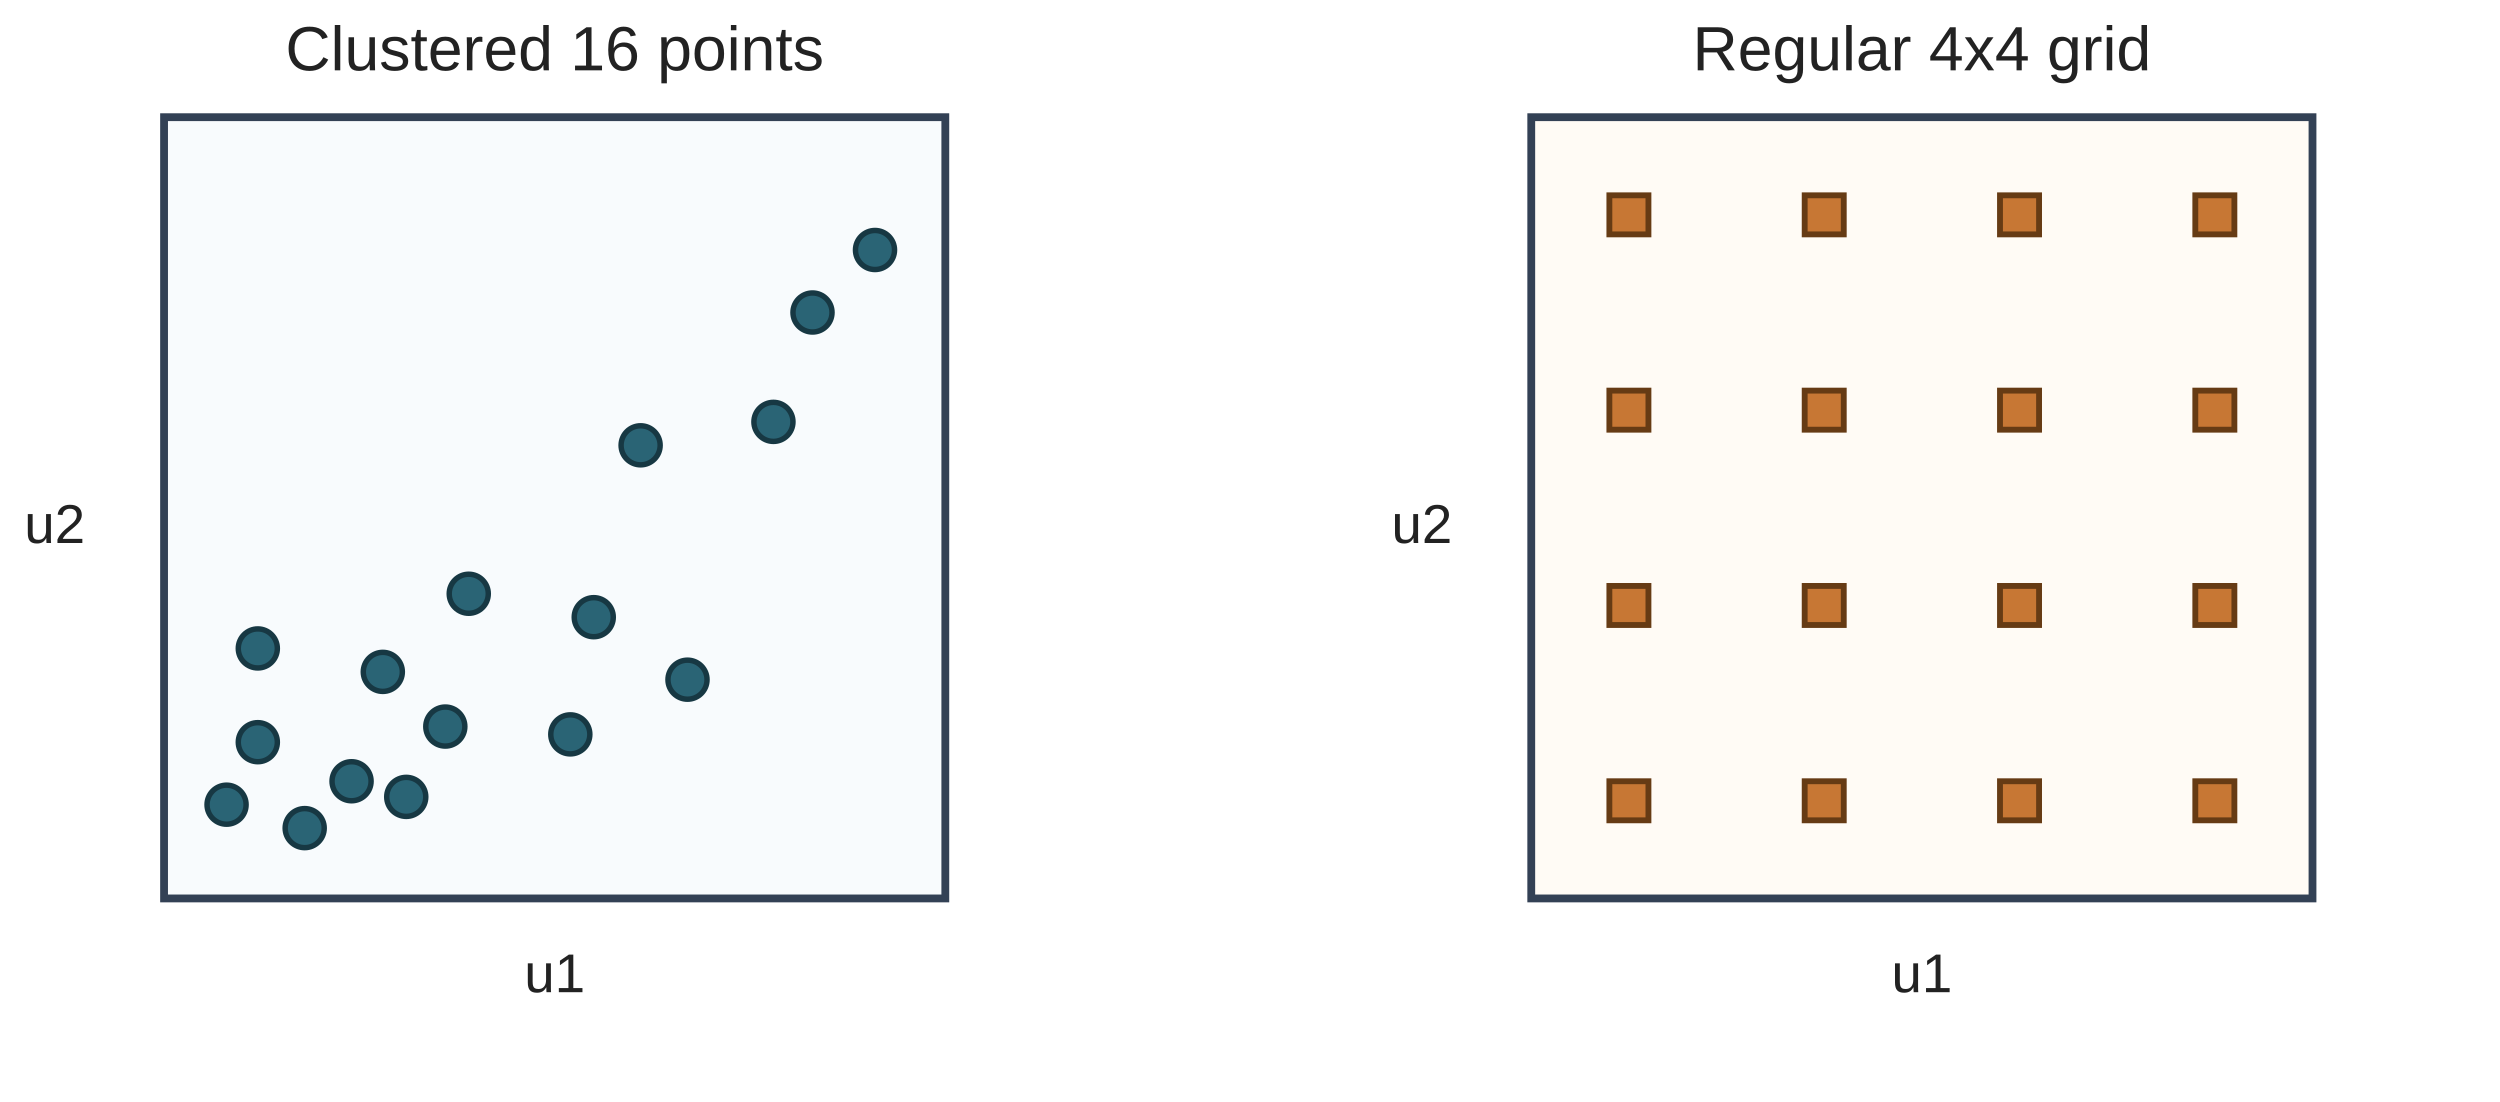
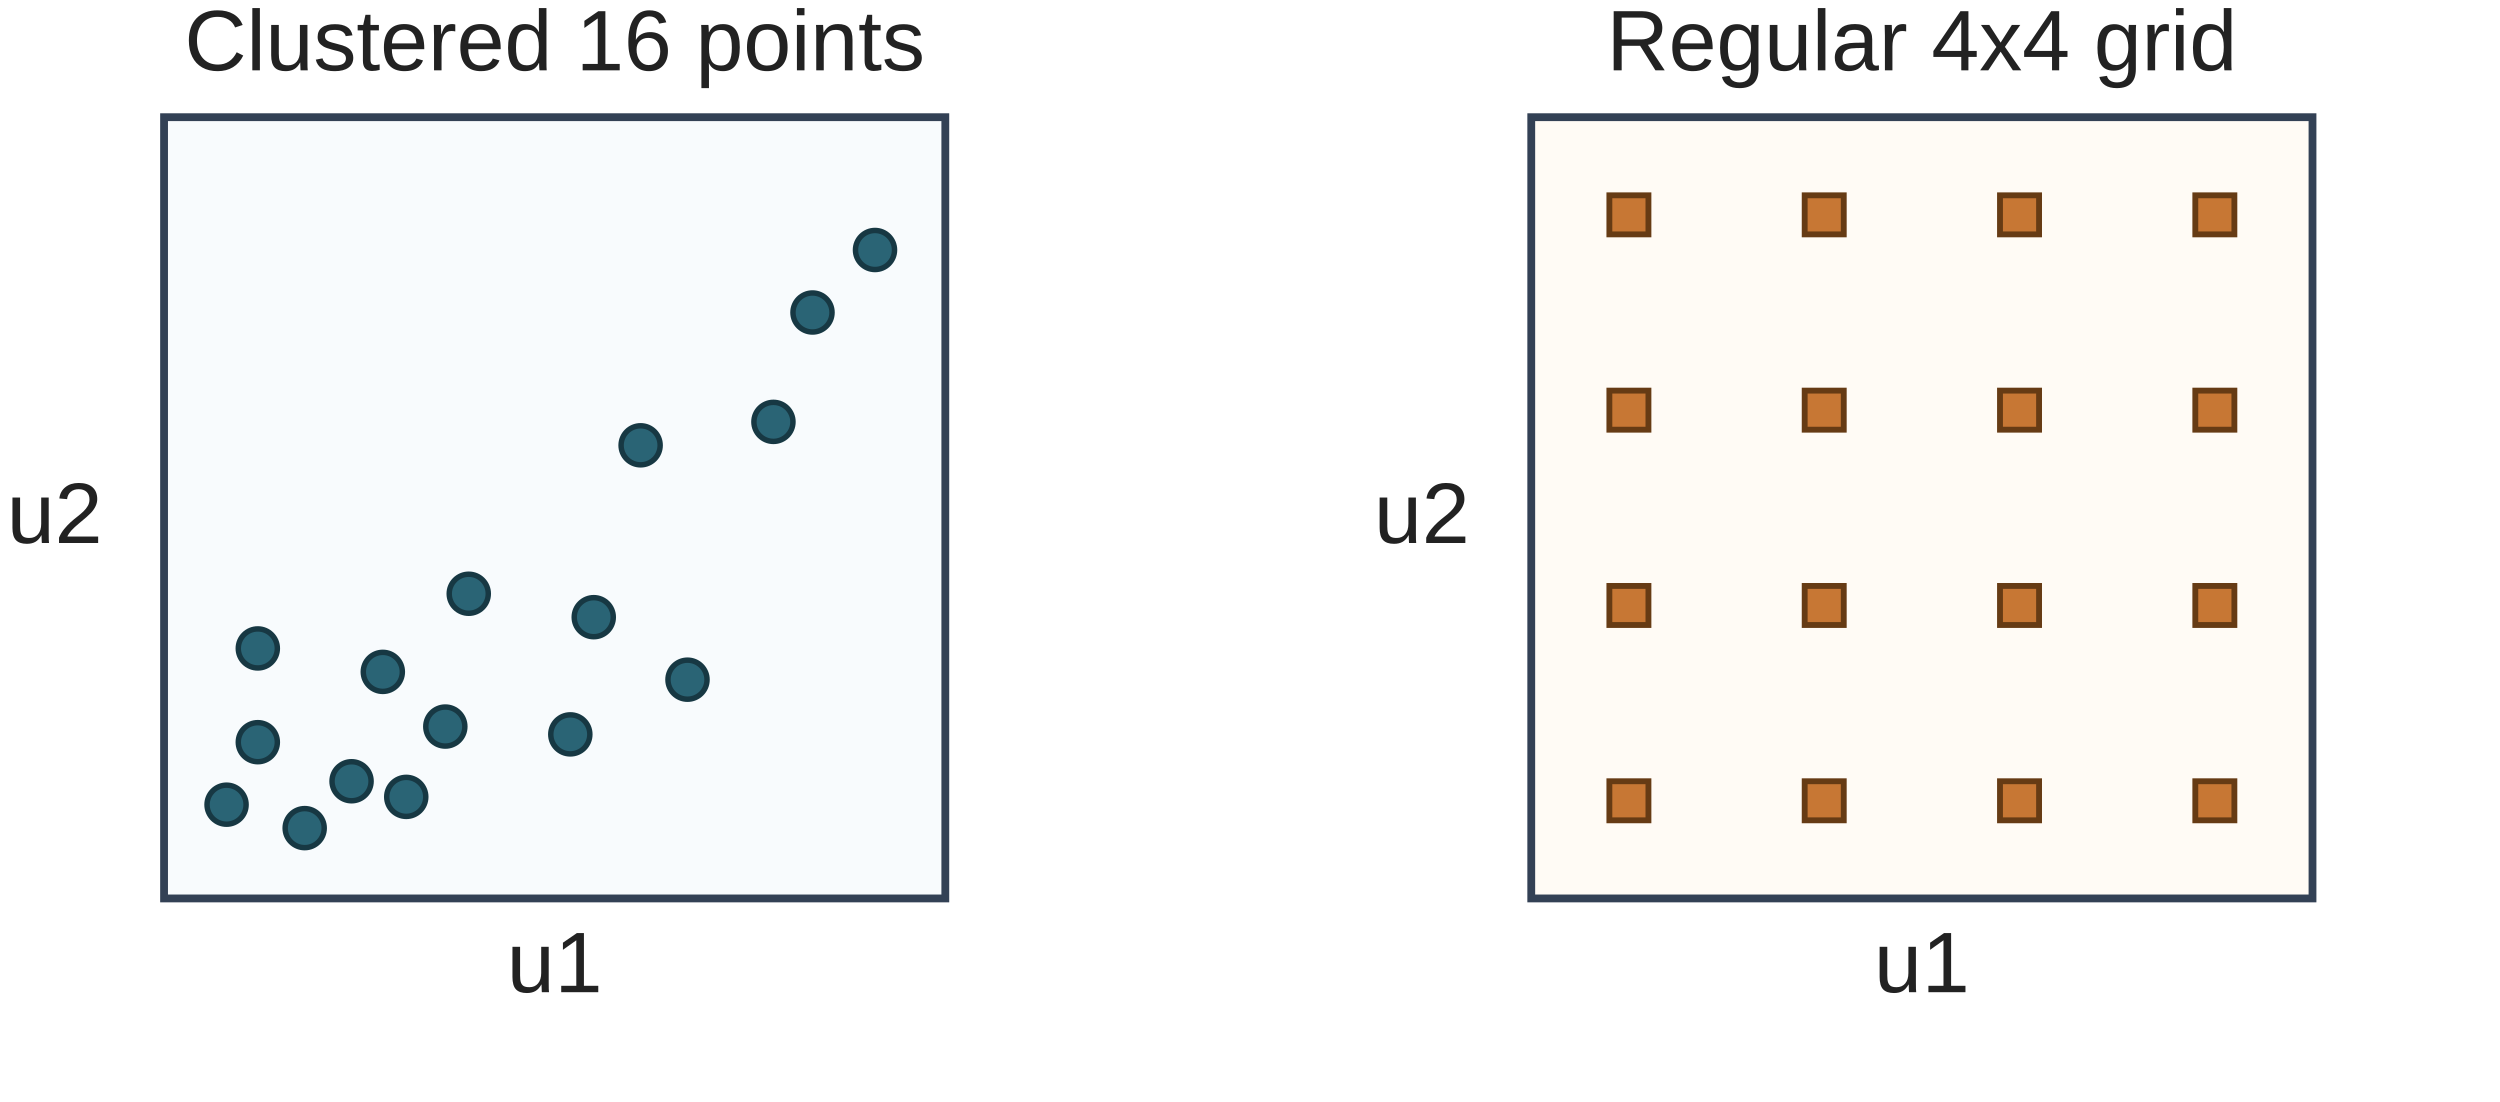
<svg xmlns="http://www.w3.org/2000/svg" width="640" height="282" viewBox="0 0 640 282" role="img" aria-labelledby="qmc-title qmc-desc" data-layout-lint="strict">
  <rect x="42" y="30" width="200" height="200" fill="#f8fbfd" stroke="#334155" stroke-width="2" />
  <rect x="392" y="30" width="200" height="200" fill="#fffbf5" stroke="#334155" stroke-width="2" />
  <circle cx="58.00" cy="206.00" r="5" fill="#2a6475" stroke="#173843" stroke-width="1.4" />
  <circle cx="66.00" cy="190.00" r="5" fill="#2a6475" stroke="#173843" stroke-width="1.4" />
  <circle cx="78.00" cy="212.00" r="5" fill="#2a6475" stroke="#173843" stroke-width="1.4" />
  <circle cx="90.00" cy="200.00" r="5" fill="#2a6475" stroke="#173843" stroke-width="1.4" />
  <circle cx="104.00" cy="204.00" r="5" fill="#2a6475" stroke="#173843" stroke-width="1.4" />
  <circle cx="66.00" cy="166.00" r="5" fill="#2a6475" stroke="#173843" stroke-width="1.4" />
  <circle cx="98.00" cy="172.00" r="5" fill="#2a6475" stroke="#173843" stroke-width="1.4" />
  <circle cx="114.00" cy="186.00" r="5" fill="#2a6475" stroke="#173843" stroke-width="1.4" />
  <circle cx="120.00" cy="152.00" r="5" fill="#2a6475" stroke="#173843" stroke-width="1.4" />
  <circle cx="146.00" cy="188.00" r="5" fill="#2a6475" stroke="#173843" stroke-width="1.4" />
  <circle cx="152.00" cy="158.00" r="5" fill="#2a6475" stroke="#173843" stroke-width="1.4" />
  <circle cx="176.00" cy="174.00" r="5" fill="#2a6475" stroke="#173843" stroke-width="1.4" />
  <circle cx="164.00" cy="114.00" r="5" fill="#2a6475" stroke="#173843" stroke-width="1.4" />
  <circle cx="198.00" cy="108.00" r="5" fill="#2a6475" stroke="#173843" stroke-width="1.4" />
  <circle cx="208.00" cy="80.00" r="5" fill="#2a6475" stroke="#173843" stroke-width="1.4" />
  <circle cx="224.00" cy="64.00" r="5" fill="#2a6475" stroke="#173843" stroke-width="1.4" />
  <rect x="412.00" y="200.00" width="10" height="10" fill="#c77734" stroke="#663b14" stroke-width="1.5" />
  <rect x="412.00" y="150.00" width="10" height="10" fill="#c77734" stroke="#663b14" stroke-width="1.5" />
  <rect x="412.00" y="100.00" width="10" height="10" fill="#c77734" stroke="#663b14" stroke-width="1.5" />
  <rect x="412.00" y="50.00" width="10" height="10" fill="#c77734" stroke="#663b14" stroke-width="1.5" />
  <rect x="462.00" y="200.00" width="10" height="10" fill="#c77734" stroke="#663b14" stroke-width="1.5" />
  <rect x="462.00" y="150.00" width="10" height="10" fill="#c77734" stroke="#663b14" stroke-width="1.5" />
  <rect x="462.00" y="100.00" width="10" height="10" fill="#c77734" stroke="#663b14" stroke-width="1.5" />
  <rect x="462.00" y="50.00" width="10" height="10" fill="#c77734" stroke="#663b14" stroke-width="1.5" />
  <rect x="512.00" y="200.00" width="10" height="10" fill="#c77734" stroke="#663b14" stroke-width="1.5" />
  <rect x="512.00" y="150.00" width="10" height="10" fill="#c77734" stroke="#663b14" stroke-width="1.5" />
  <rect x="512.00" y="100.00" width="10" height="10" fill="#c77734" stroke="#663b14" stroke-width="1.5" />
  <rect x="512.00" y="50.00" width="10" height="10" fill="#c77734" stroke="#663b14" stroke-width="1.5" />
  <rect x="562.00" y="200.00" width="10" height="10" fill="#c77734" stroke="#663b14" stroke-width="1.5" />
  <rect x="562.00" y="150.00" width="10" height="10" fill="#c77734" stroke="#663b14" stroke-width="1.5" />
  <rect x="562.00" y="100.00" width="10" height="10" fill="#c77734" stroke="#663b14" stroke-width="1.5" />
  <rect x="562.00" y="50.00" width="10" height="10" fill="#c77734" stroke="#663b14" stroke-width="1.5" />
-   <text x="142" y="18" text-anchor="middle" font-size="16" fill="#222" font-family="Arial, sans-serif">Clustered 16 points</text>
-   <text x="492" y="18" text-anchor="middle" font-size="16" fill="#222" font-family="Arial, sans-serif">Regular 4x4 grid</text>
-   <text x="142" y="254" text-anchor="middle" font-size="14" fill="#222" font-family="Arial, sans-serif">u1</text>
-   <text x="492" y="254" text-anchor="middle" font-size="14" fill="#222" font-family="Arial, sans-serif">u1</text>
-   <text x="14" y="139" text-anchor="middle" font-size="14" fill="#222" font-family="Arial, sans-serif">u2</text>
-   <text x="364" y="139" text-anchor="middle" font-size="14" fill="#222" font-family="Arial, sans-serif">u2</text>
+   <text x="142" y="18" text-anchor="middle" font-size="22" fill="#222" font-family="Arial, sans-serif">Clustered 16 points</text>
+   <text x="492" y="18" text-anchor="middle" font-size="22" fill="#222" font-family="Arial, sans-serif">Regular 4x4 grid</text>
+   <text x="142" y="254" text-anchor="middle" font-size="22" fill="#222" font-family="Arial, sans-serif">u1</text>
+   <text x="492" y="254" text-anchor="middle" font-size="22" fill="#222" font-family="Arial, sans-serif">u1</text>
+   <text x="14" y="139" text-anchor="middle" font-size="22" fill="#222" font-family="Arial, sans-serif">u2</text>
+   <text x="364" y="139" text-anchor="middle" font-size="22" fill="#222" font-family="Arial, sans-serif">u2</text>
</svg>
